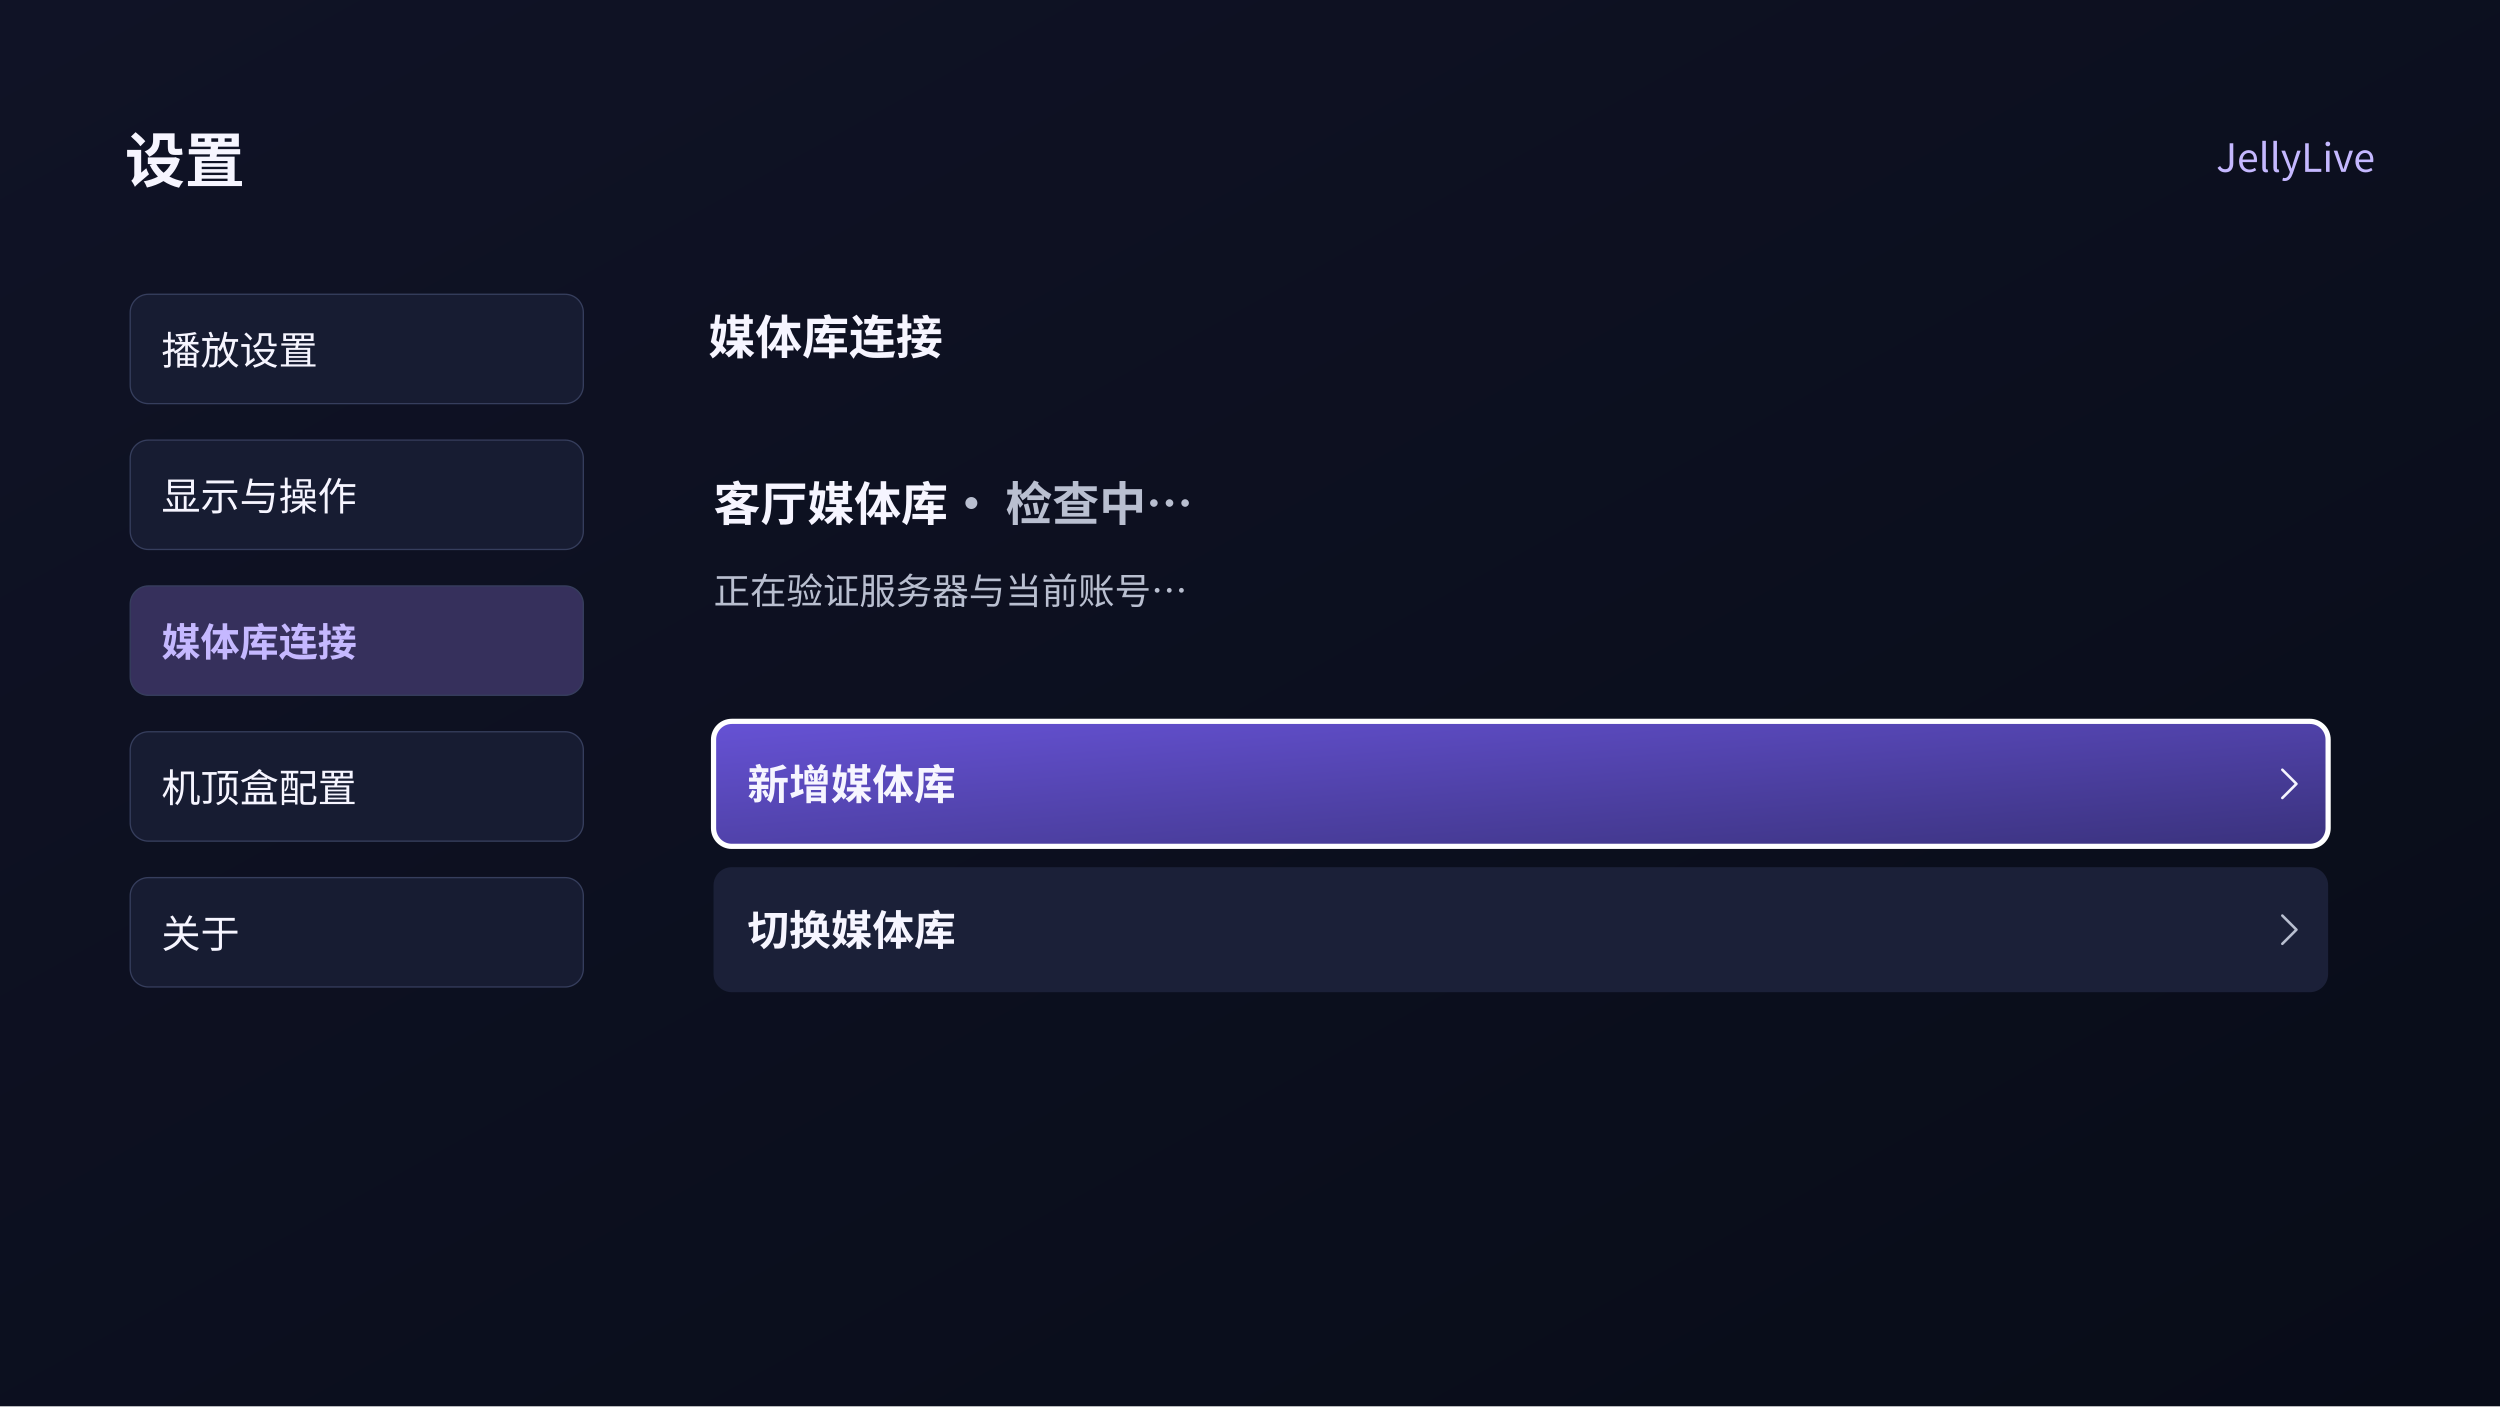
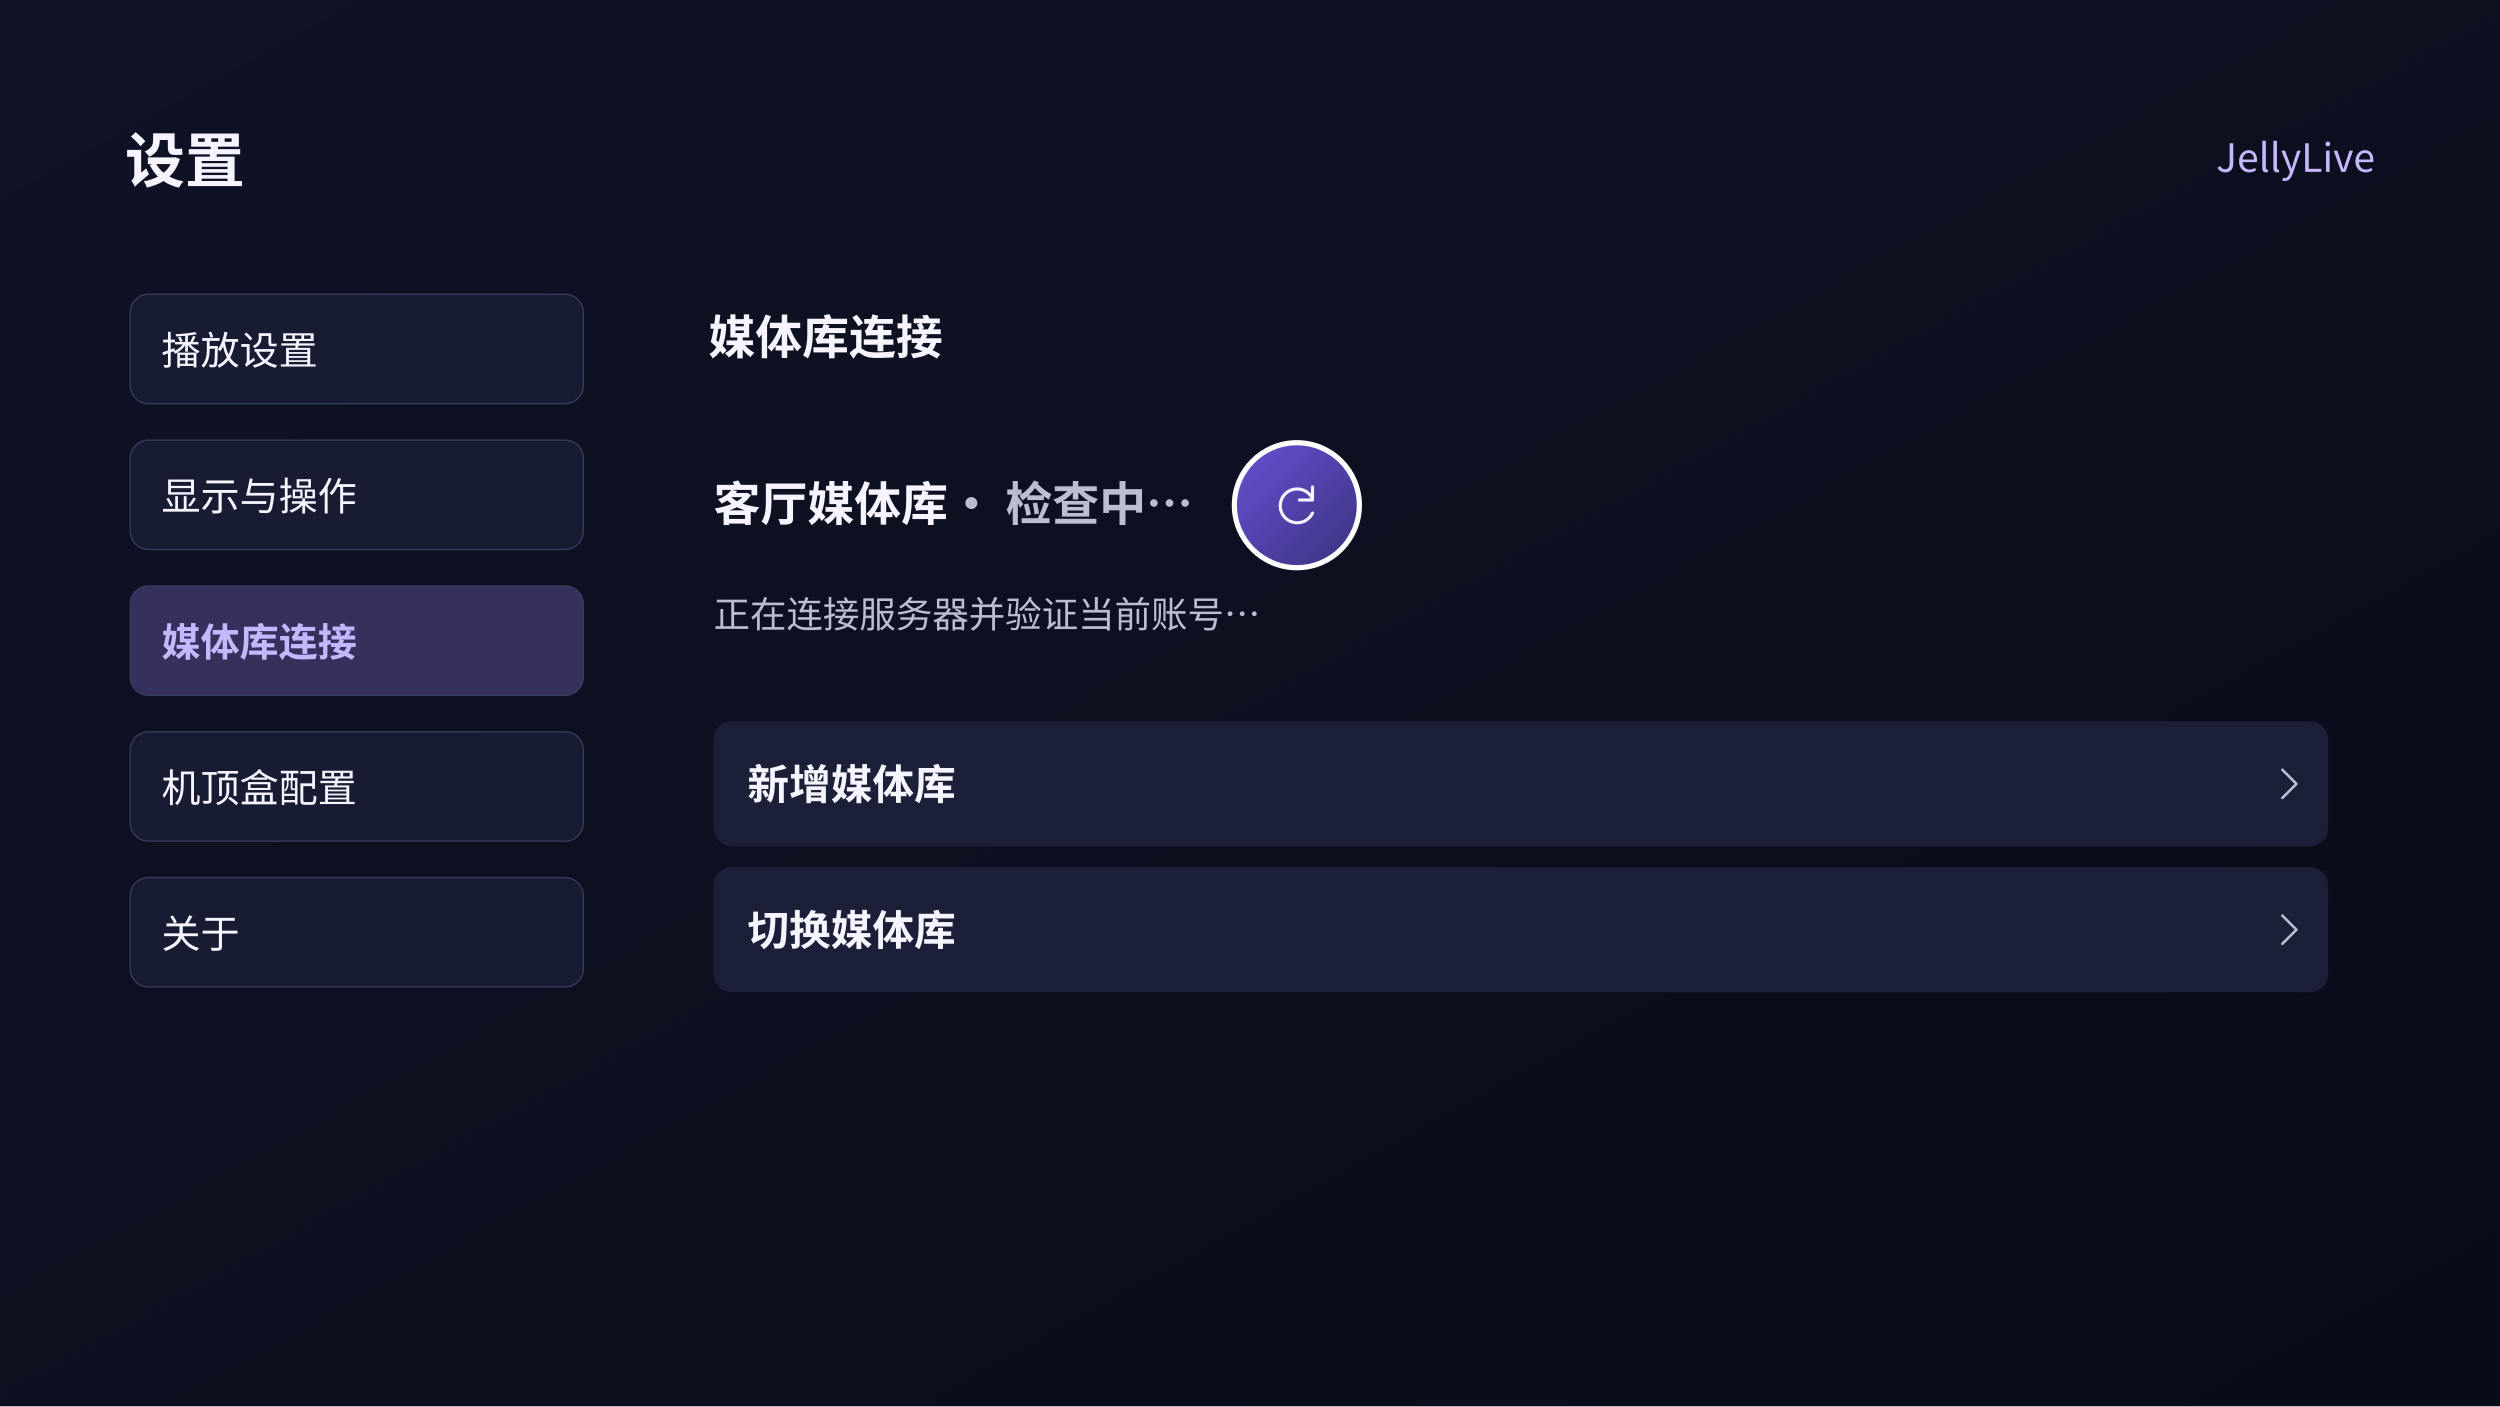
<svg xmlns="http://www.w3.org/2000/svg" width="1920" height="1080" viewBox="0 0 1920 1080" role="img" aria-labelledby="title desc">
  <defs>
    <linearGradient id="bg" x2="1" y2="1">
      <stop stop-color="#101326" />
      <stop offset="1" stop-color="#080c18" />
    </linearGradient>
    <linearGradient id="purple" x2="1" y2="1">
      <stop stop-color="#6652d5" />
      <stop offset="1" stop-color="#3a327d" />
    </linearGradient>
  </defs>
  <g font-family="Noto Sans CJK SC, Microsoft YaHei, sans-serif">
    <rect width="1920" height="1080" fill="url(#bg)" />
    <text x="96" y="140" fill="#f6f5ff" font-size="46" font-weight="650">设置</text>
    <text x="1824" y="132" fill="#c5b8ff" font-size="30" font-weight="500" text-anchor="end">JellyLive</text>
    <rect x="100" y="226" width="348" height="84" rx="14" fill="#171c32" stroke="#363e5d" stroke-width="1" />
    <text x="124" y="280" fill="#f6f5ff" font-size="30" font-weight="500">播放设置</text>
    <rect x="100" y="338" width="348" height="84" rx="14" fill="#171c32" stroke="#363e5d" stroke-width="1" />
    <text x="124" y="392" fill="#f6f5ff" font-size="30" font-weight="500">显示与操作</text>
    <rect x="100" y="450" width="348" height="84" rx="14" fill="#36305c" stroke="#363e5d" stroke-width="1" />
    <text x="124" y="504" fill="#c5b8ff" font-size="30" font-weight="650">媒体库连接</text>
    <rect x="100" y="562" width="348" height="84" rx="14" fill="#171c32" stroke="#363e5d" stroke-width="1" />
    <text x="124" y="616" fill="#f6f5ff" font-size="30" font-weight="500">机顶盒配置</text>
    <rect x="100" y="674" width="348" height="84" rx="14" fill="#171c32" stroke="#363e5d" stroke-width="1" />
    <text x="124" y="728" fill="#f6f5ff" font-size="30" font-weight="500">关于</text>
    <text x="544" y="272" fill="#f6f5ff" font-size="36" font-weight="650">媒体库连接</text>
    <text x="548" y="400" fill="#f6f5ff" font-size="36" font-weight="650">客厅媒体库</text>
    <text x="728" y="400" fill="#b9bfd0" font-size="36" font-weight="600"> · 检查中…</text>
-     <text x="548" y="464" fill="#b9bfd0" font-size="28" font-weight="400">正在验证服务器与当前账号…</text>
+     <g data-role="connection-retry" data-busy="true" aria-label="正在重试连接">
+       <rect x="948" y="340" width="96" height="96" rx="48" fill="url(#purple)" stroke="#fff" stroke-width="4" />
+       <g transform="translate(978 370) scale(1.0)">
+         <path d="M30 13 A13 13 0 1 0 30 24 M30 4 V14 H20" fill="none" stroke="#f6f5ff" stroke-width="2.4" stroke-linecap="round" stroke-linejoin="round" />
+       </g>
+     </g>
+     <text x="548" y="482" fill="#b9bfd0" font-size="28" font-weight="400">正在连接服务器并验证当前账号…</text>
    <g data-role="settings-row" data-title="新增媒体库" data-kind="choice" data-disabled="false">
-       <rect x="548" y="554" width="1240" height="96" rx="14" fill="url(#purple)" stroke="#fff" stroke-width="4" />
+       <rect x="548" y="554" width="1240" height="96" rx="14" fill="#1b2038" stroke="none" stroke-width="0" />
      <text x="574" y="614.0" fill="#f6f5ff" font-size="32" font-weight="600">新增媒体库</text>
-       <text x="1722" y="614.0" fill="#f6f5ff" font-size="28" font-weight="400" text-anchor="end" />
+       <text x="1722" y="614.0" fill="#c5b8ff" font-size="28" font-weight="400" text-anchor="end" />
      <g transform="translate(1742 587.0) scale(0.8333333)">
-         <path d="M13 5 L26 18 L13 31" fill="none" stroke="#f6f5ff" stroke-width="2.4" stroke-linecap="round" stroke-linejoin="round" />
+         <path d="M13 5 L26 18 L13 31" fill="none" stroke="#b9bfd0" stroke-width="2.4" stroke-linecap="round" stroke-linejoin="round" />
      </g>
    </g>
    <g data-role="settings-row" data-title="切换媒体库" data-kind="choice" data-disabled="false">
      <rect x="548" y="666" width="1240" height="96" rx="14" fill="#1b2038" stroke="none" stroke-width="0" />
      <text x="574" y="726.0" fill="#f6f5ff" font-size="32" font-weight="600">切换媒体库</text>
      <text x="1722" y="726.0" fill="#c5b8ff" font-size="28" font-weight="400" text-anchor="end" />
      <g transform="translate(1742 699.0) scale(0.8333333)">
        <path d="M13 5 L26 18 L13 31" fill="none" stroke="#b9bfd0" stroke-width="2.4" stroke-linecap="round" stroke-linejoin="round" />
      </g>
    </g>
  </g>
</svg>
